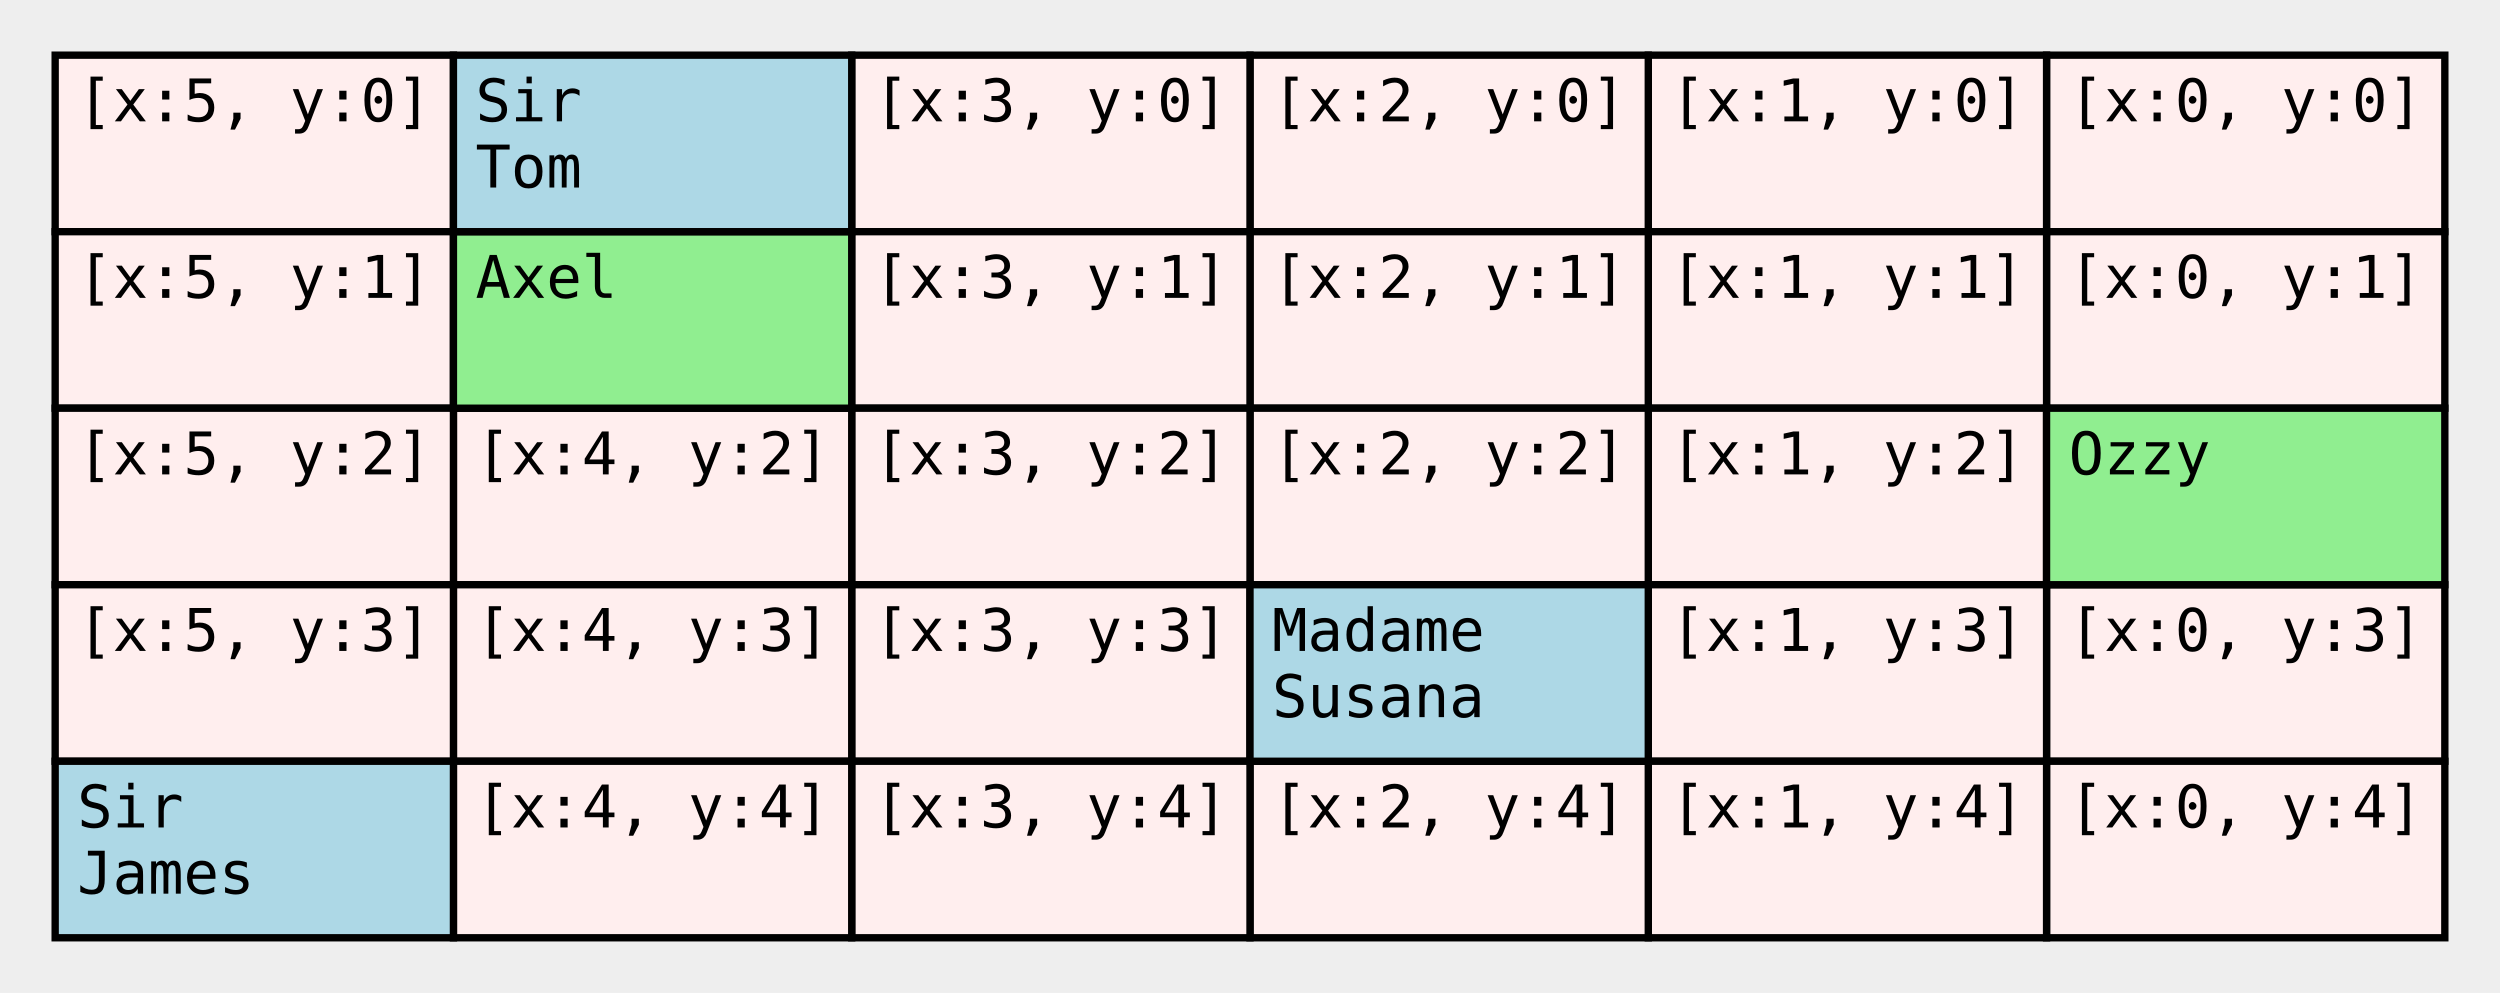
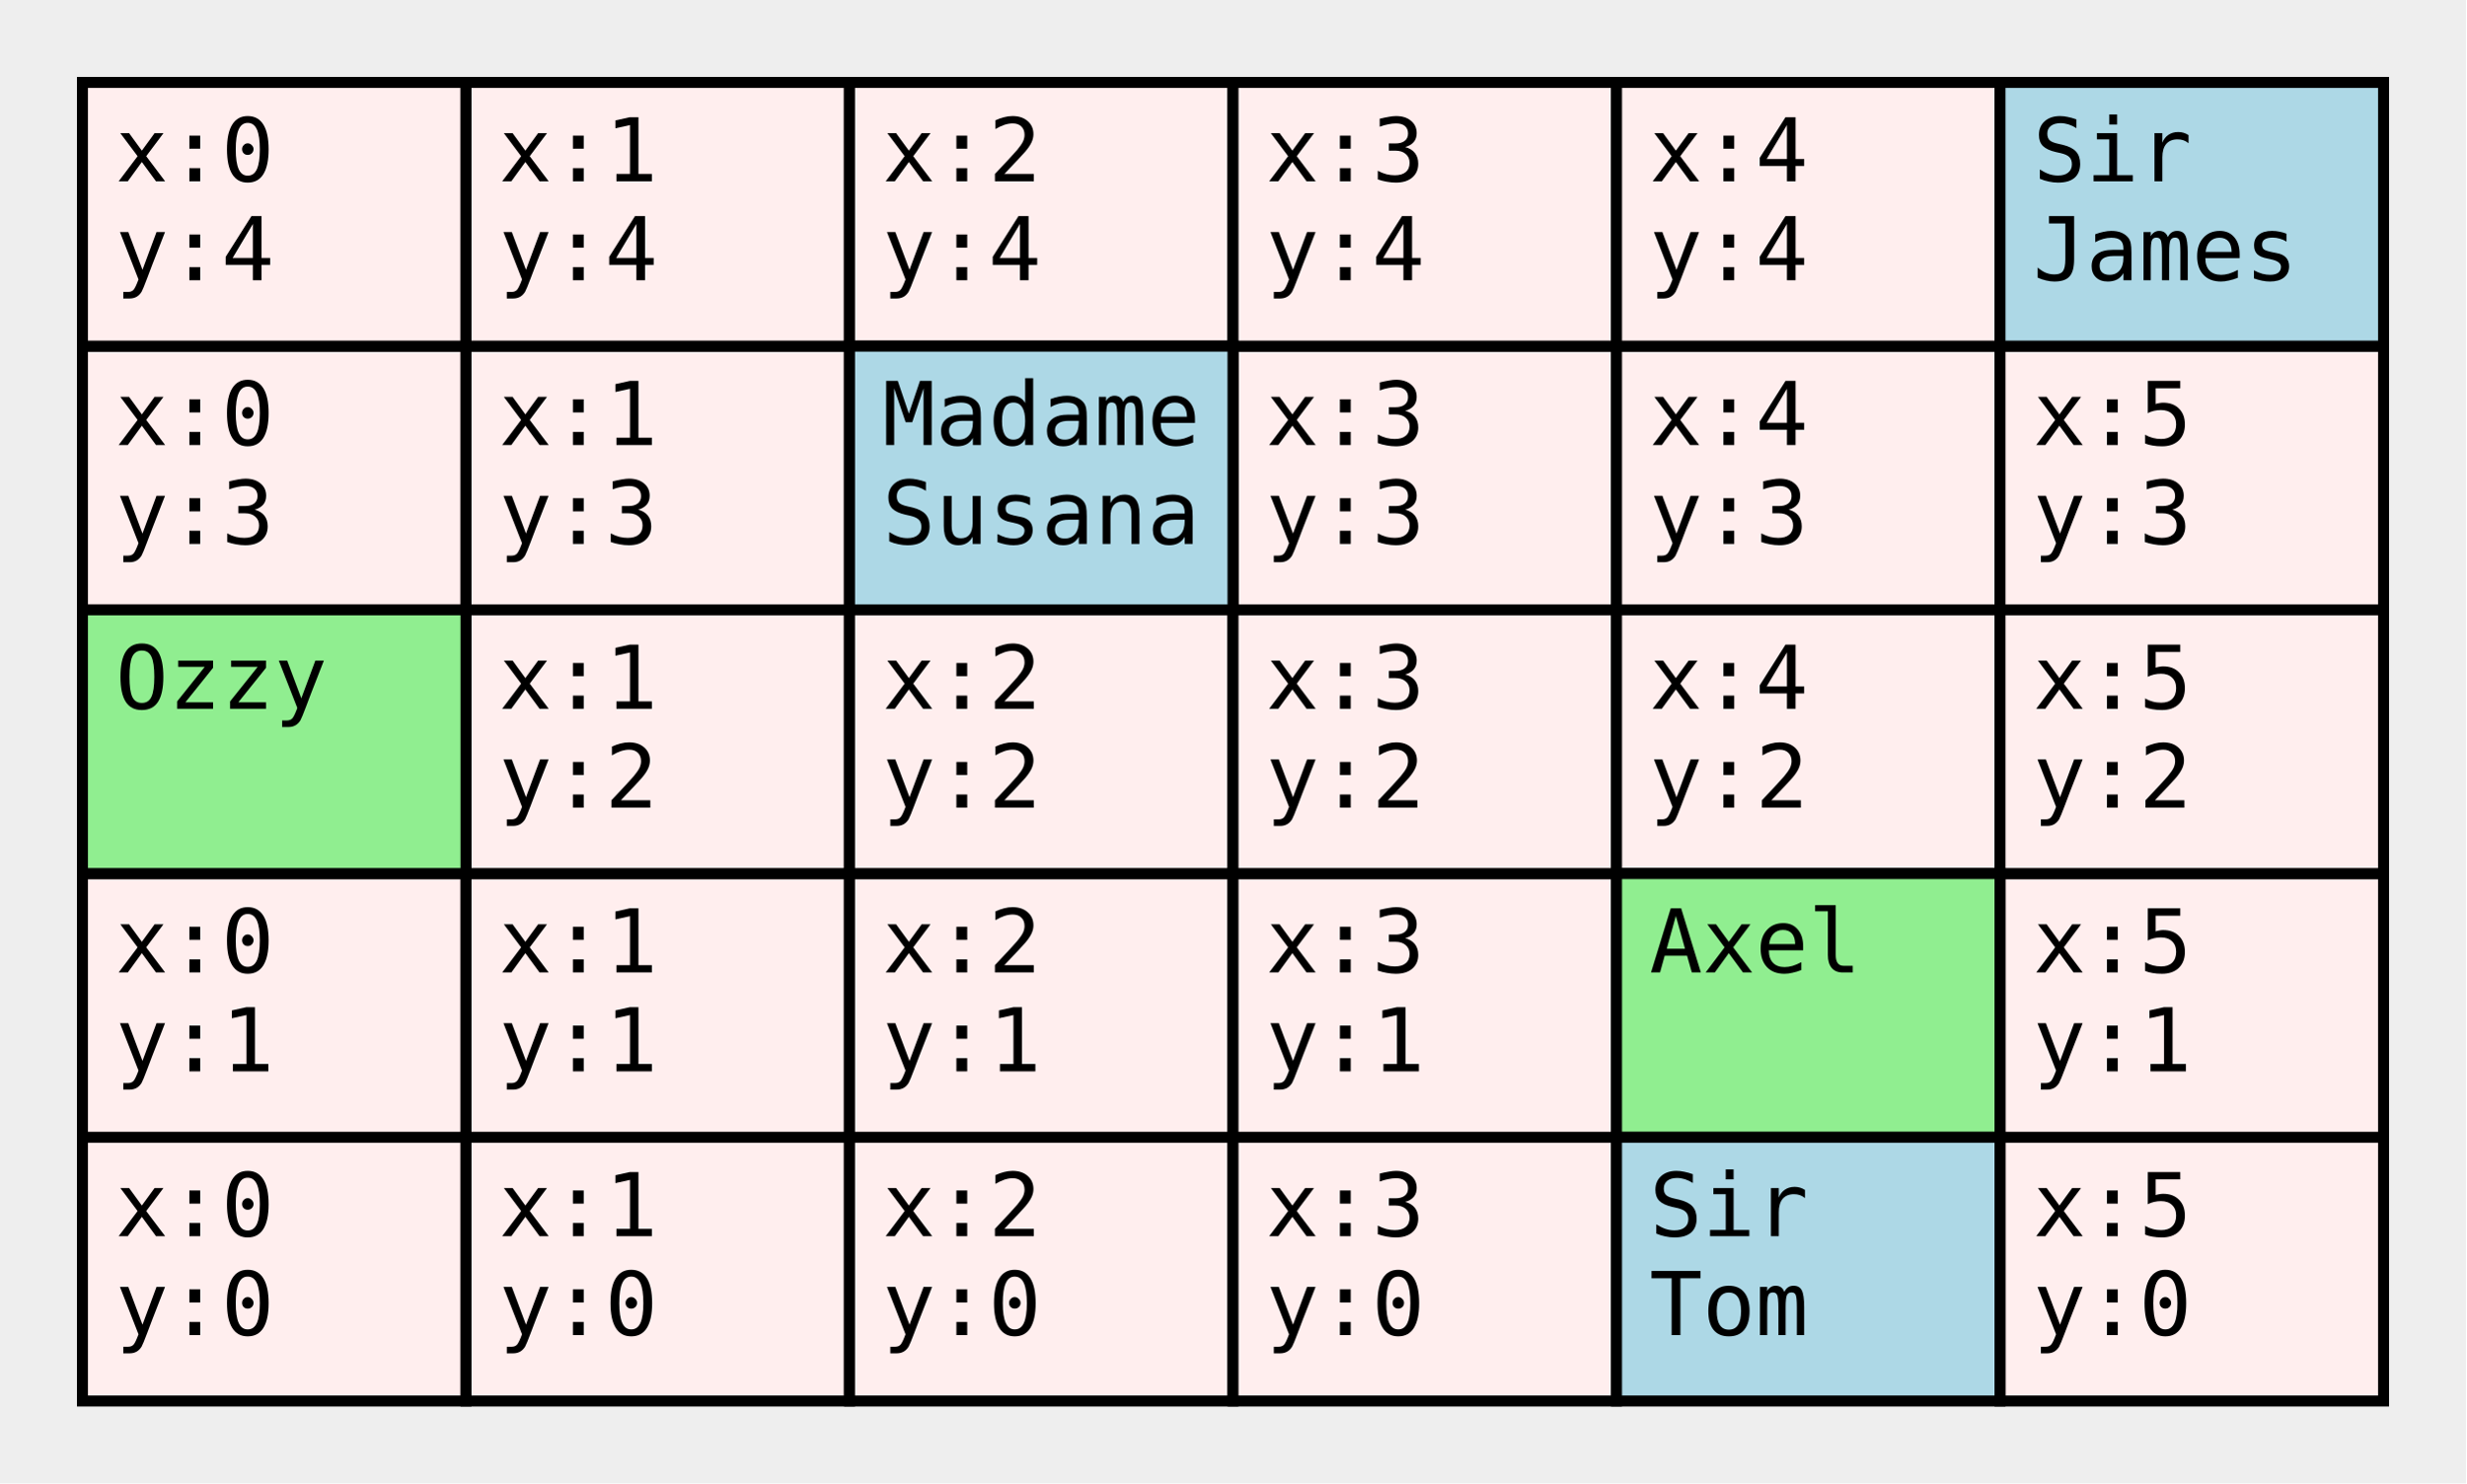
- <svg xmlns="http://www.w3.org/2000/svg" baseProfile="full" height="180" version="1.1" width="453.2">
+ <svg xmlns="http://www.w3.org/2000/svg" baseProfile="full" height="180" version="1.1" width="299.12">
  <defs>
    <style type="text/css">
.background {fill: #eeeeee}
.style_0 {fill: #ffeeee; stroke: black; stroke-width: 1pt}
.style_1 {fill: lightgreen; stroke: black; stroke-width: 1pt}
.style_2 {fill: lightblue; stroke: black; stroke-width: 1pt}
.text {font-family: monospace; font-size: 8pt}</style>
  </defs>
  <rect class="background" height="100%" width="100%" x="0" y="0" />
  <g class="background" />
  <g class="style_0">
-     <rect height="32" width="72.2" x="371" y="10" />
-     <rect height="32" width="72.2" x="371" y="42" />
-     <rect height="32" width="72.2" x="371" y="106" />
-     <rect height="32" width="72.2" x="371" y="138" />
-     <rect height="32" width="72.2" x="298.8" y="10" />
-     <rect height="32" width="72.2" x="298.8" y="42" />
-     <rect height="32" width="72.2" x="298.8" y="74" />
-     <rect height="32" width="72.2" x="298.8" y="106" />
-     <rect height="32" width="72.2" x="298.8" y="138" />
-     <rect height="32" width="72.2" x="226.6" y="10" />
-     <rect height="32" width="72.2" x="226.6" y="42" />
-     <rect height="32" width="72.2" x="226.6" y="74" />
-     <rect height="32" width="72.2" x="226.6" y="138" />
-     <rect height="32" width="72.2" x="154.4" y="10" />
-     <rect height="32" width="72.2" x="154.4" y="42" />
-     <rect height="32" width="72.2" x="154.4" y="74" />
-     <rect height="32" width="72.2" x="154.4" y="106" />
-     <rect height="32" width="72.2" x="154.4" y="138" />
-     <rect height="32" width="72.2" x="82.2" y="74" />
-     <rect height="32" width="72.2" x="82.2" y="106" />
-     <rect height="32" width="72.2" x="82.2" y="138" />
-     <rect height="32" width="72.2" x="10" y="10" />
-     <rect height="32" width="72.2" x="10" y="42" />
-     <rect height="32" width="72.2" x="10" y="74" />
-     <rect height="32" width="72.2" x="10" y="106" />
+     <rect height="32" width="46.52" x="10.0" y="138" />
+     <rect height="32" width="46.52" x="10.0" y="106" />
+     <rect height="32" width="46.52" x="10.0" y="42" />
+     <rect height="32" width="46.52" x="10.0" y="10" />
+     <rect height="32" width="46.52" x="56.52" y="138" />
+     <rect height="32" width="46.52" x="56.52" y="106" />
+     <rect height="32" width="46.52" x="56.52" y="74" />
+     <rect height="32" width="46.52" x="56.52" y="42" />
+     <rect height="32" width="46.52" x="56.52" y="10" />
+     <rect height="32" width="46.52" x="103.04" y="138" />
+     <rect height="32" width="46.52" x="103.04" y="106" />
+     <rect height="32" width="46.52" x="103.04" y="74" />
+     <rect height="32" width="46.52" x="103.04" y="10" />
+     <rect height="32" width="46.52" x="149.56" y="138" />
+     <rect height="32" width="46.52" x="149.56" y="106" />
+     <rect height="32" width="46.52" x="149.56" y="74" />
+     <rect height="32" width="46.52" x="149.56" y="42" />
+     <rect height="32" width="46.52" x="149.56" y="10" />
+     <rect height="32" width="46.52" x="196.08" y="74" />
+     <rect height="32" width="46.52" x="196.08" y="42" />
+     <rect height="32" width="46.52" x="196.08" y="10" />
+     <rect height="32" width="46.52" x="242.6" y="138" />
+     <rect height="32" width="46.52" x="242.6" y="106" />
+     <rect height="32" width="46.52" x="242.6" y="74" />
+     <rect height="32" width="46.52" x="242.6" y="42" />
  </g>
  <g class="style_1">
-     <rect height="32" width="72.2" x="371" y="74" />
-     <rect height="32" width="72.2" x="82.2" y="42" />
+     <rect height="32" width="46.52" x="10.0" y="74" />
+     <rect height="32" width="46.52" x="196.08" y="106" />
  </g>
  <g class="style_2">
-     <rect height="32" width="72.2" x="226.6" y="106" />
-     <rect height="32" width="72.2" x="82.2" y="10" />
-     <rect height="32" width="72.2" x="10" y="138" />
+     <rect height="32" width="46.52" x="103.04" y="42" />
+     <rect height="32" width="46.52" x="196.08" y="138" />
+     <rect height="32" width="46.52" x="242.6" y="10" />
  </g>
  <g class="text">
-     <text x="375" y="22">[x:0, y:0]</text>
-     <text x="375" y="54">[x:0, y:1]</text>
-     <text x="375" y="86">Ozzy</text>
-     <text x="375" y="118">[x:0, y:3]</text>
-     <text x="375" y="150">[x:0, y:4]</text>
-     <text x="302.8" y="22">[x:1, y:0]</text>
-     <text x="302.8" y="54">[x:1, y:1]</text>
-     <text x="302.8" y="86">[x:1, y:2]</text>
-     <text x="302.8" y="118">[x:1, y:3]</text>
-     <text x="302.8" y="150">[x:1, y:4]</text>
-     <text x="230.6" y="22">[x:2, y:0]</text>
-     <text x="230.6" y="54">[x:2, y:1]</text>
-     <text x="230.6" y="86">[x:2, y:2]</text>
-     <text x="230.6" y="118">Madame</text>
-     <text x="230.6" y="130">Susana</text>
-     <text x="230.6" y="150">[x:2, y:4]</text>
-     <text x="158.4" y="22">[x:3, y:0]</text>
-     <text x="158.4" y="54">[x:3, y:1]</text>
-     <text x="158.4" y="86">[x:3, y:2]</text>
-     <text x="158.4" y="118">[x:3, y:3]</text>
-     <text x="158.4" y="150">[x:3, y:4]</text>
-     <text x="86.2" y="22">Sir</text>
-     <text x="86.2" y="34">Tom</text>
-     <text x="86.2" y="54">Axel</text>
-     <text x="86.2" y="86">[x:4, y:2]</text>
-     <text x="86.2" y="118">[x:4, y:3]</text>
-     <text x="86.2" y="150">[x:4, y:4]</text>
-     <text x="14" y="22">[x:5, y:0]</text>
-     <text x="14" y="54">[x:5, y:1]</text>
-     <text x="14" y="86">[x:5, y:2]</text>
-     <text x="14" y="118">[x:5, y:3]</text>
-     <text x="14" y="150">Sir</text>
-     <text x="14" y="162">James</text>
+     <text x="14.0" y="150">x:0</text>
+     <text x="14.0" y="162">y:0</text>
+     <text x="14.0" y="118">x:0</text>
+     <text x="14.0" y="130">y:1</text>
+     <text x="14.0" y="86">Ozzy</text>
+     <text x="14.0" y="54">x:0</text>
+     <text x="14.0" y="66">y:3</text>
+     <text x="14.0" y="22">x:0</text>
+     <text x="14.0" y="34">y:4</text>
+     <text x="60.52" y="150">x:1</text>
+     <text x="60.52" y="162">y:0</text>
+     <text x="60.52" y="118">x:1</text>
+     <text x="60.52" y="130">y:1</text>
+     <text x="60.52" y="86">x:1</text>
+     <text x="60.52" y="98">y:2</text>
+     <text x="60.52" y="54">x:1</text>
+     <text x="60.52" y="66">y:3</text>
+     <text x="60.52" y="22">x:1</text>
+     <text x="60.52" y="34">y:4</text>
+     <text x="107.04" y="150">x:2</text>
+     <text x="107.04" y="162">y:0</text>
+     <text x="107.04" y="118">x:2</text>
+     <text x="107.04" y="130">y:1</text>
+     <text x="107.04" y="86">x:2</text>
+     <text x="107.04" y="98">y:2</text>
+     <text x="107.04" y="54">Madame</text>
+     <text x="107.04" y="66">Susana</text>
+     <text x="107.04" y="22">x:2</text>
+     <text x="107.04" y="34">y:4</text>
+     <text x="153.56" y="150">x:3</text>
+     <text x="153.56" y="162">y:0</text>
+     <text x="153.56" y="118">x:3</text>
+     <text x="153.56" y="130">y:1</text>
+     <text x="153.56" y="86">x:3</text>
+     <text x="153.56" y="98">y:2</text>
+     <text x="153.56" y="54">x:3</text>
+     <text x="153.56" y="66">y:3</text>
+     <text x="153.56" y="22">x:3</text>
+     <text x="153.56" y="34">y:4</text>
+     <text x="200.08" y="150">Sir</text>
+     <text x="200.08" y="162">Tom</text>
+     <text x="200.08" y="118">Axel</text>
+     <text x="200.08" y="86">x:4</text>
+     <text x="200.08" y="98">y:2</text>
+     <text x="200.08" y="54">x:4</text>
+     <text x="200.08" y="66">y:3</text>
+     <text x="200.08" y="22">x:4</text>
+     <text x="200.08" y="34">y:4</text>
+     <text x="246.6" y="150">x:5</text>
+     <text x="246.6" y="162">y:0</text>
+     <text x="246.6" y="118">x:5</text>
+     <text x="246.6" y="130">y:1</text>
+     <text x="246.6" y="86">x:5</text>
+     <text x="246.6" y="98">y:2</text>
+     <text x="246.6" y="54">x:5</text>
+     <text x="246.6" y="66">y:3</text>
+     <text x="246.6" y="22">Sir</text>
+     <text x="246.6" y="34">James</text>
  </g>
</svg>
